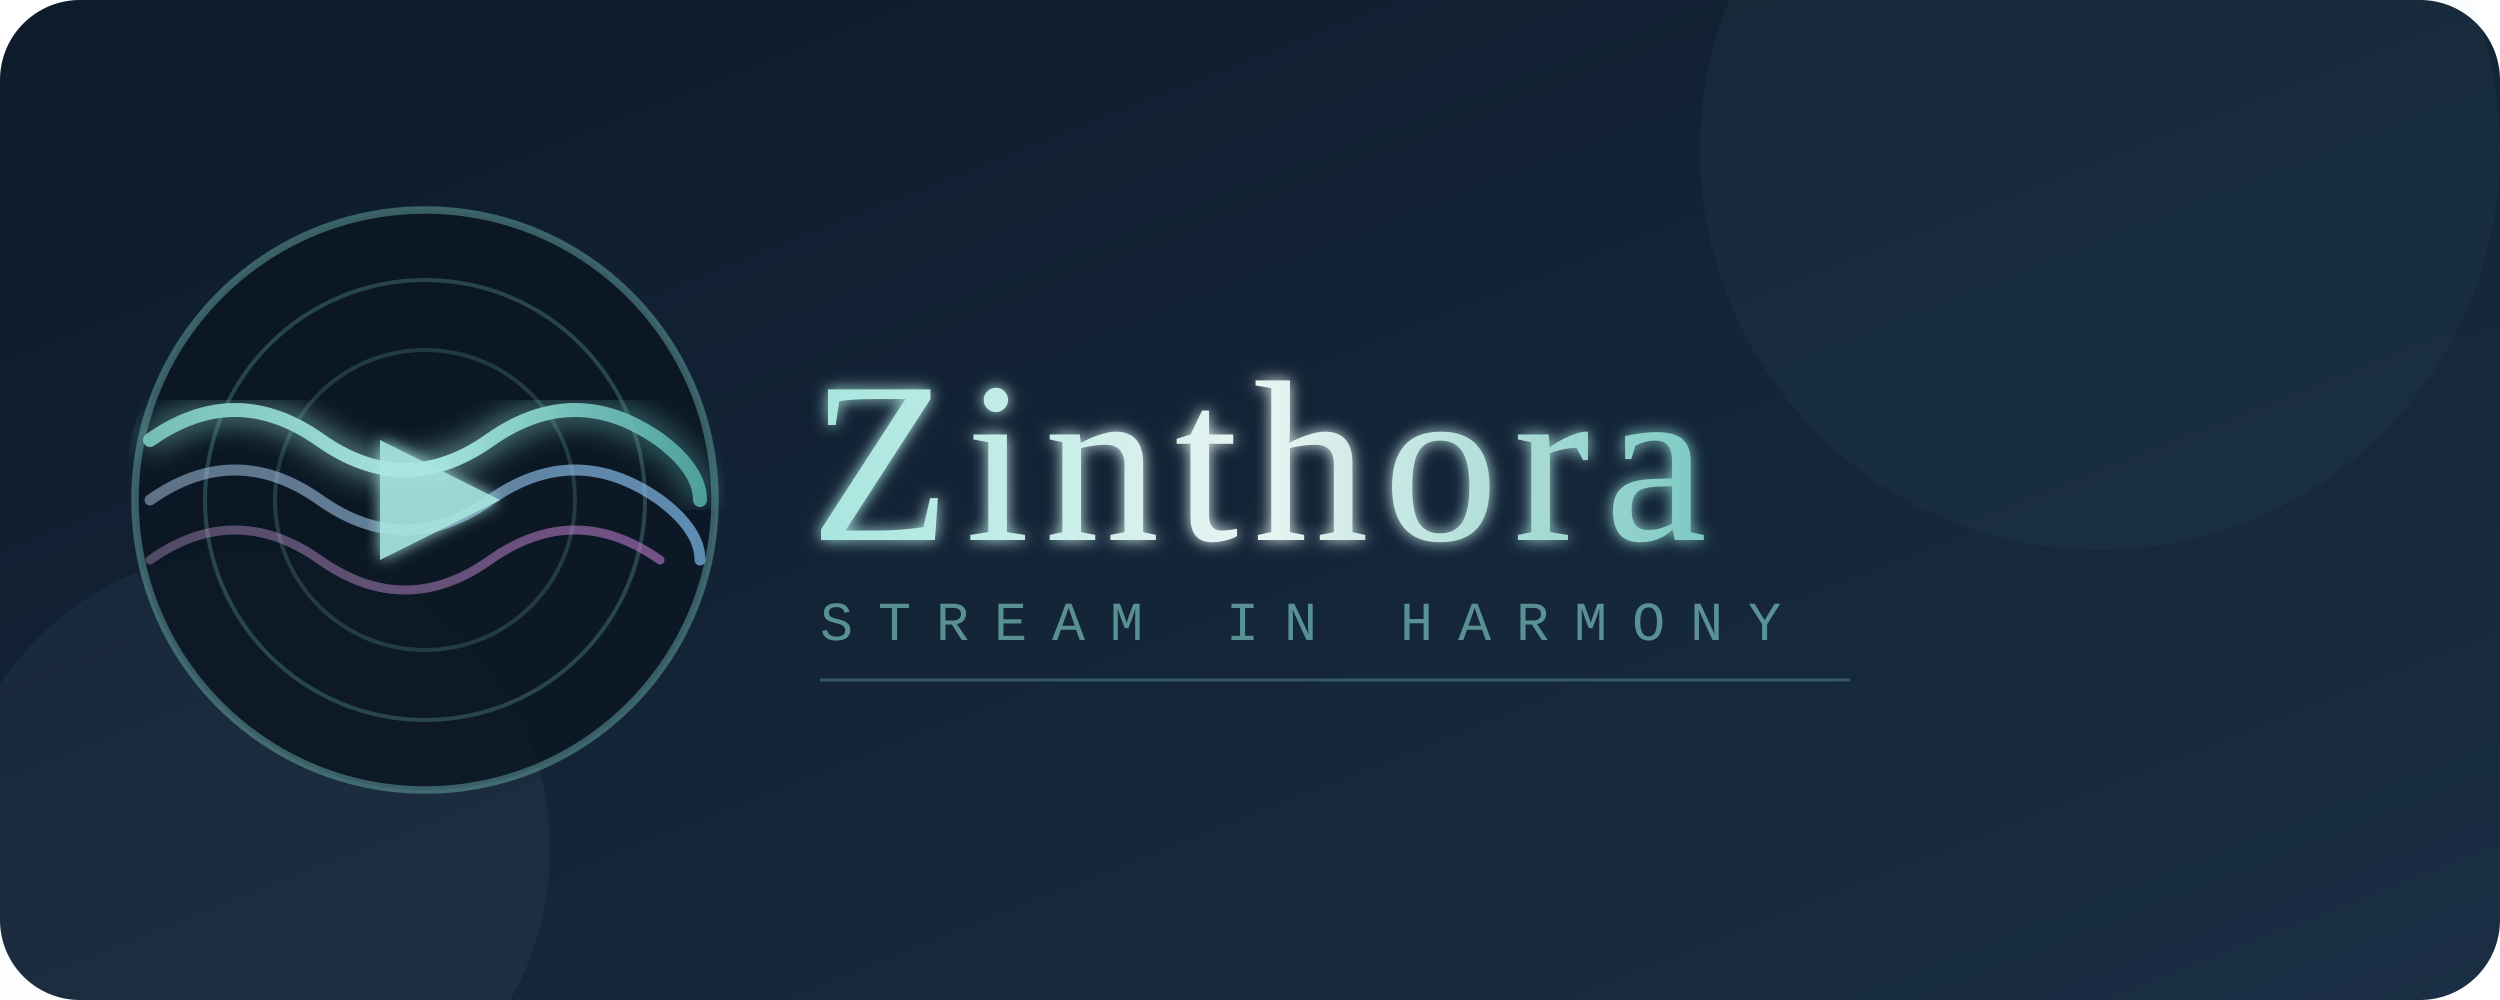
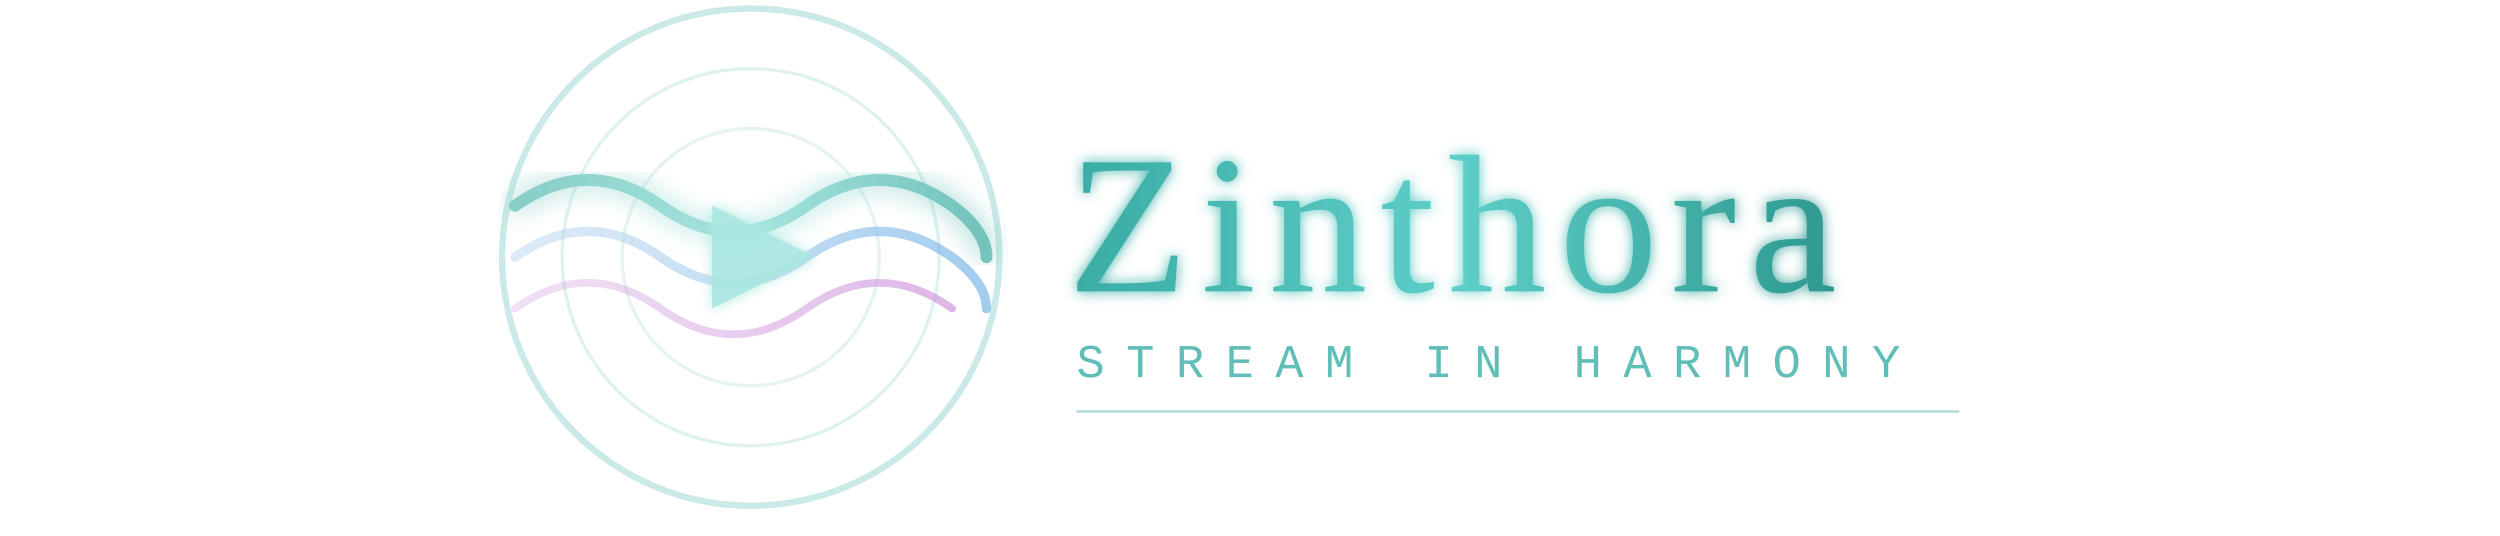
- <svg xmlns="http://www.w3.org/2000/svg" viewBox="0 0 500 200" width="500" height="200">
+ <svg xmlns="http://www.w3.org/2000/svg" viewBox="11 25 355 125" width="700" height="150">
  <defs>
    <linearGradient id="bgGrad" x1="0%" y1="0%" x2="100%" y2="100%">
      <stop offset="0%" style="stop-color:#0d1b2a;stop-opacity:1" />
      <stop offset="100%" style="stop-color:#1a2e45;stop-opacity:1" />
    </linearGradient>
    <linearGradient id="waveGrad1" x1="0%" y1="0%" x2="100%" y2="0%">
      <stop offset="0%" style="stop-color:#7ecac3;stop-opacity:0.9" />
      <stop offset="50%" style="stop-color:#a8e6df;stop-opacity:1" />
      <stop offset="100%" style="stop-color:#5ab8b0;stop-opacity:0.8" />
    </linearGradient>
    <linearGradient id="waveGrad2" x1="0%" y1="0%" x2="100%" y2="0%">
      <stop offset="0%" style="stop-color:#b8d4f0;stop-opacity:0.6" />
      <stop offset="100%" style="stop-color:#7eb8e8;stop-opacity:0.9" />
    </linearGradient>
    <linearGradient id="waveGrad3" x1="0%" y1="0%" x2="100%" y2="0%">
      <stop offset="0%" style="stop-color:#d4a8e0;stop-opacity:0.5" />
      <stop offset="100%" style="stop-color:#c47ed4;stop-opacity:0.8" />
    </linearGradient>
    <linearGradient id="textGrad" x1="0%" y1="0%" x2="100%" y2="0%">
-       <stop offset="0%" style="stop-color:#a8e6df" />
-       <stop offset="50%" style="stop-color:#e8f4f2" />
-       <stop offset="100%" style="stop-color:#7ecac3" />
+       <stop offset="0%" style="stop-color:#3aada5" />
+       <stop offset="50%" style="stop-color:#5ecfc8" />
+       <stop offset="100%" style="stop-color:#2e9990" />
    </linearGradient>
    <filter id="glow">
      <feGaussianBlur stdDeviation="3" result="coloredBlur" />
      <feMerge>
        <feMergeNode in="coloredBlur" />
        <feMergeNode in="SourceGraphic" />
      </feMerge>
    </filter>
    <filter id="softGlow">
      <feGaussianBlur stdDeviation="1.5" result="coloredBlur" />
      <feMerge>
        <feMergeNode in="coloredBlur" />
        <feMergeNode in="SourceGraphic" />
      </feMerge>
    </filter>
    <clipPath id="iconClip">
-       <circle cx="85" cy="100" r="60" />
+       <circle cx="72" cy="85" r="60" />
    </clipPath>
  </defs>
-   <rect width="500" height="200" fill="url(#bgGrad)" rx="16" />
-   <circle cx="420" cy="30" r="80" fill="#7ecac3" opacity="0.04" />
-   <circle cx="50" cy="170" r="60" fill="#b8d4f0" opacity="0.05" />
-   <circle cx="85" cy="100" r="58" fill="#0a1520" opacity="0.8" />
-   <circle cx="85" cy="100" r="58" fill="none" stroke="#7ecac3" stroke-width="1.5" opacity="0.4" />
-   <circle cx="85" cy="100" r="44" fill="none" stroke="#7ecac3" stroke-width="0.8" opacity="0.25" />
-   <circle cx="85" cy="100" r="30" fill="none" stroke="#7ecac3" stroke-width="0.8" opacity="0.2" />
-   <path d="M 30 88 Q 47 76 64 88 Q 81 100 98 88 Q 115 76 132 88 Q 140 94 140 100" fill="none" stroke="url(#waveGrad1)" stroke-width="2.8" stroke-linecap="round" filter="url(#glow)" clip-path="url(#iconClip)" />
-   <path d="M 30 100 Q 47 88 64 100 Q 81 112 98 100 Q 115 88 132 100 Q 140 106 140 112" fill="none" stroke="url(#waveGrad2)" stroke-width="2.2" stroke-linecap="round" opacity="0.8" clip-path="url(#iconClip)" />
-   <path d="M 30 112 Q 47 100 64 112 Q 81 124 98 112 Q 115 100 132 112" fill="none" stroke="url(#waveGrad3)" stroke-width="1.8" stroke-linecap="round" opacity="0.7" clip-path="url(#iconClip)" />
-   <polygon points="76,88 76,112 100,100" fill="#a8e6df" opacity="0.92" filter="url(#softGlow)" />
-   <text x="162" y="108" font-family="Georgia, 'Times New Roman', serif" font-size="46" font-weight="400" letter-spacing="3" fill="url(#textGrad)" filter="url(#softGlow)">Zinthora</text>
-   <text x="164" y="128" font-family="'Courier New', monospace" font-size="11" letter-spacing="5" fill="#7ecac3" opacity="0.65">STREAM IN HARMONY</text>
-   <line x1="164" y1="136" x2="370" y2="136" stroke="#7ecac3" stroke-width="0.6" opacity="0.3" />
+   <circle cx="72" cy="85" r="58" fill="none" />
+   <circle cx="72" cy="85" r="58" fill="none" stroke="#7ecac3" stroke-width="1.5" opacity="0.4" />
+   <circle cx="72" cy="85" r="44" fill="none" stroke="#7ecac3" stroke-width="0.8" opacity="0.25" />
+   <circle cx="72" cy="85" r="30" fill="none" stroke="#7ecac3" stroke-width="0.8" opacity="0.2" />
+   <path d="M 17 73 Q 34 61 51 73 Q 68 85 85 73 Q 102 61 119 73 Q 127 79 127 85" fill="none" stroke="url(#waveGrad1)" stroke-width="2.8" stroke-linecap="round" filter="url(#glow)" clip-path="url(#iconClip)" />
+   <path d="M 17 85 Q 34 73 51 85 Q 68 97 85 85 Q 102 73 119 85 Q 127 91 127 97" fill="none" stroke="url(#waveGrad2)" stroke-width="2.2" stroke-linecap="round" opacity="0.8" clip-path="url(#iconClip)" />
+   <path d="M 17 97 Q 34 85 51 97 Q 68 109 85 97 Q 102 85 119 97" fill="none" stroke="url(#waveGrad3)" stroke-width="1.8" stroke-linecap="round" opacity="0.7" clip-path="url(#iconClip)" />
+   <polygon points="63,73 63,97 87,85" fill="#a8e6df" opacity="0.92" filter="url(#softGlow)" />
+   <text x="146" y="93" font-family="Georgia, 'Times New Roman', serif" font-size="46" font-weight="400" letter-spacing="3" fill="url(#textGrad)" filter="url(#softGlow)">Zinthora</text>
+   <text x="148" y="113" font-family="'Courier New', monospace" font-size="11" letter-spacing="5" fill="#3aada5" opacity="0.8">STREAM IN HARMONY</text>
+   <line x1="148" y1="121" x2="354" y2="121" stroke="#3aada5" stroke-width="0.6" opacity="0.4" />
</svg>
